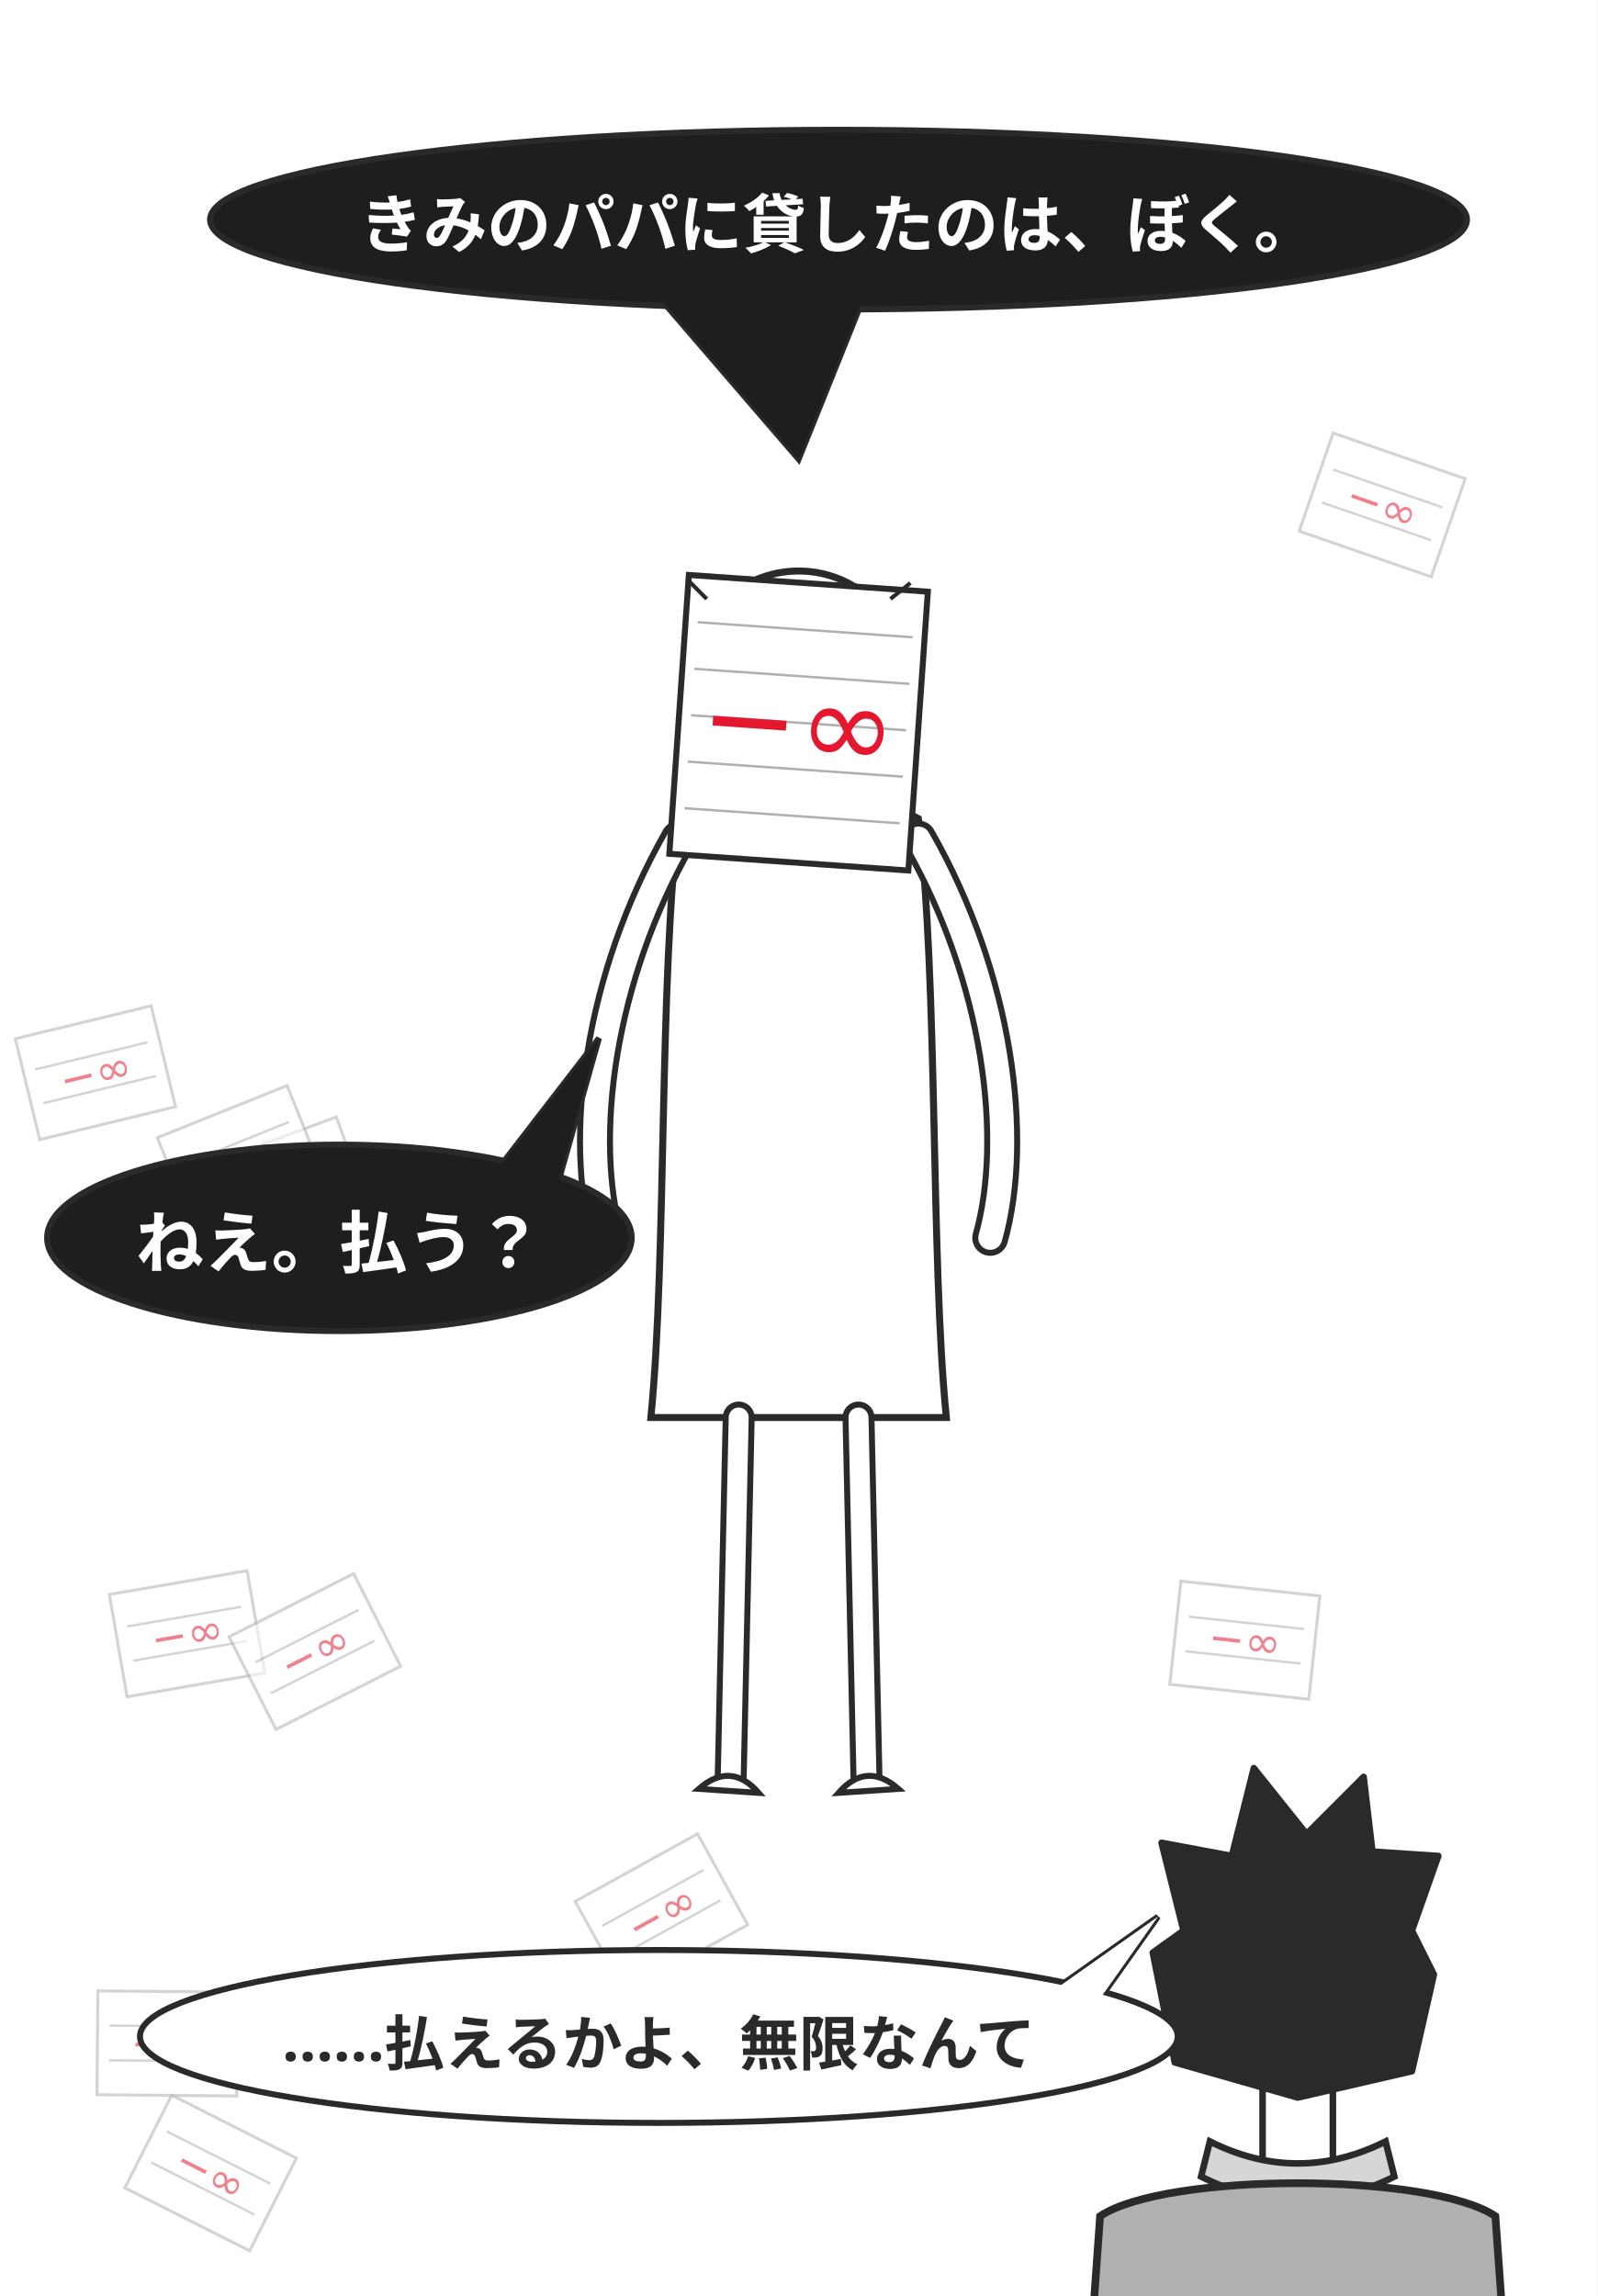
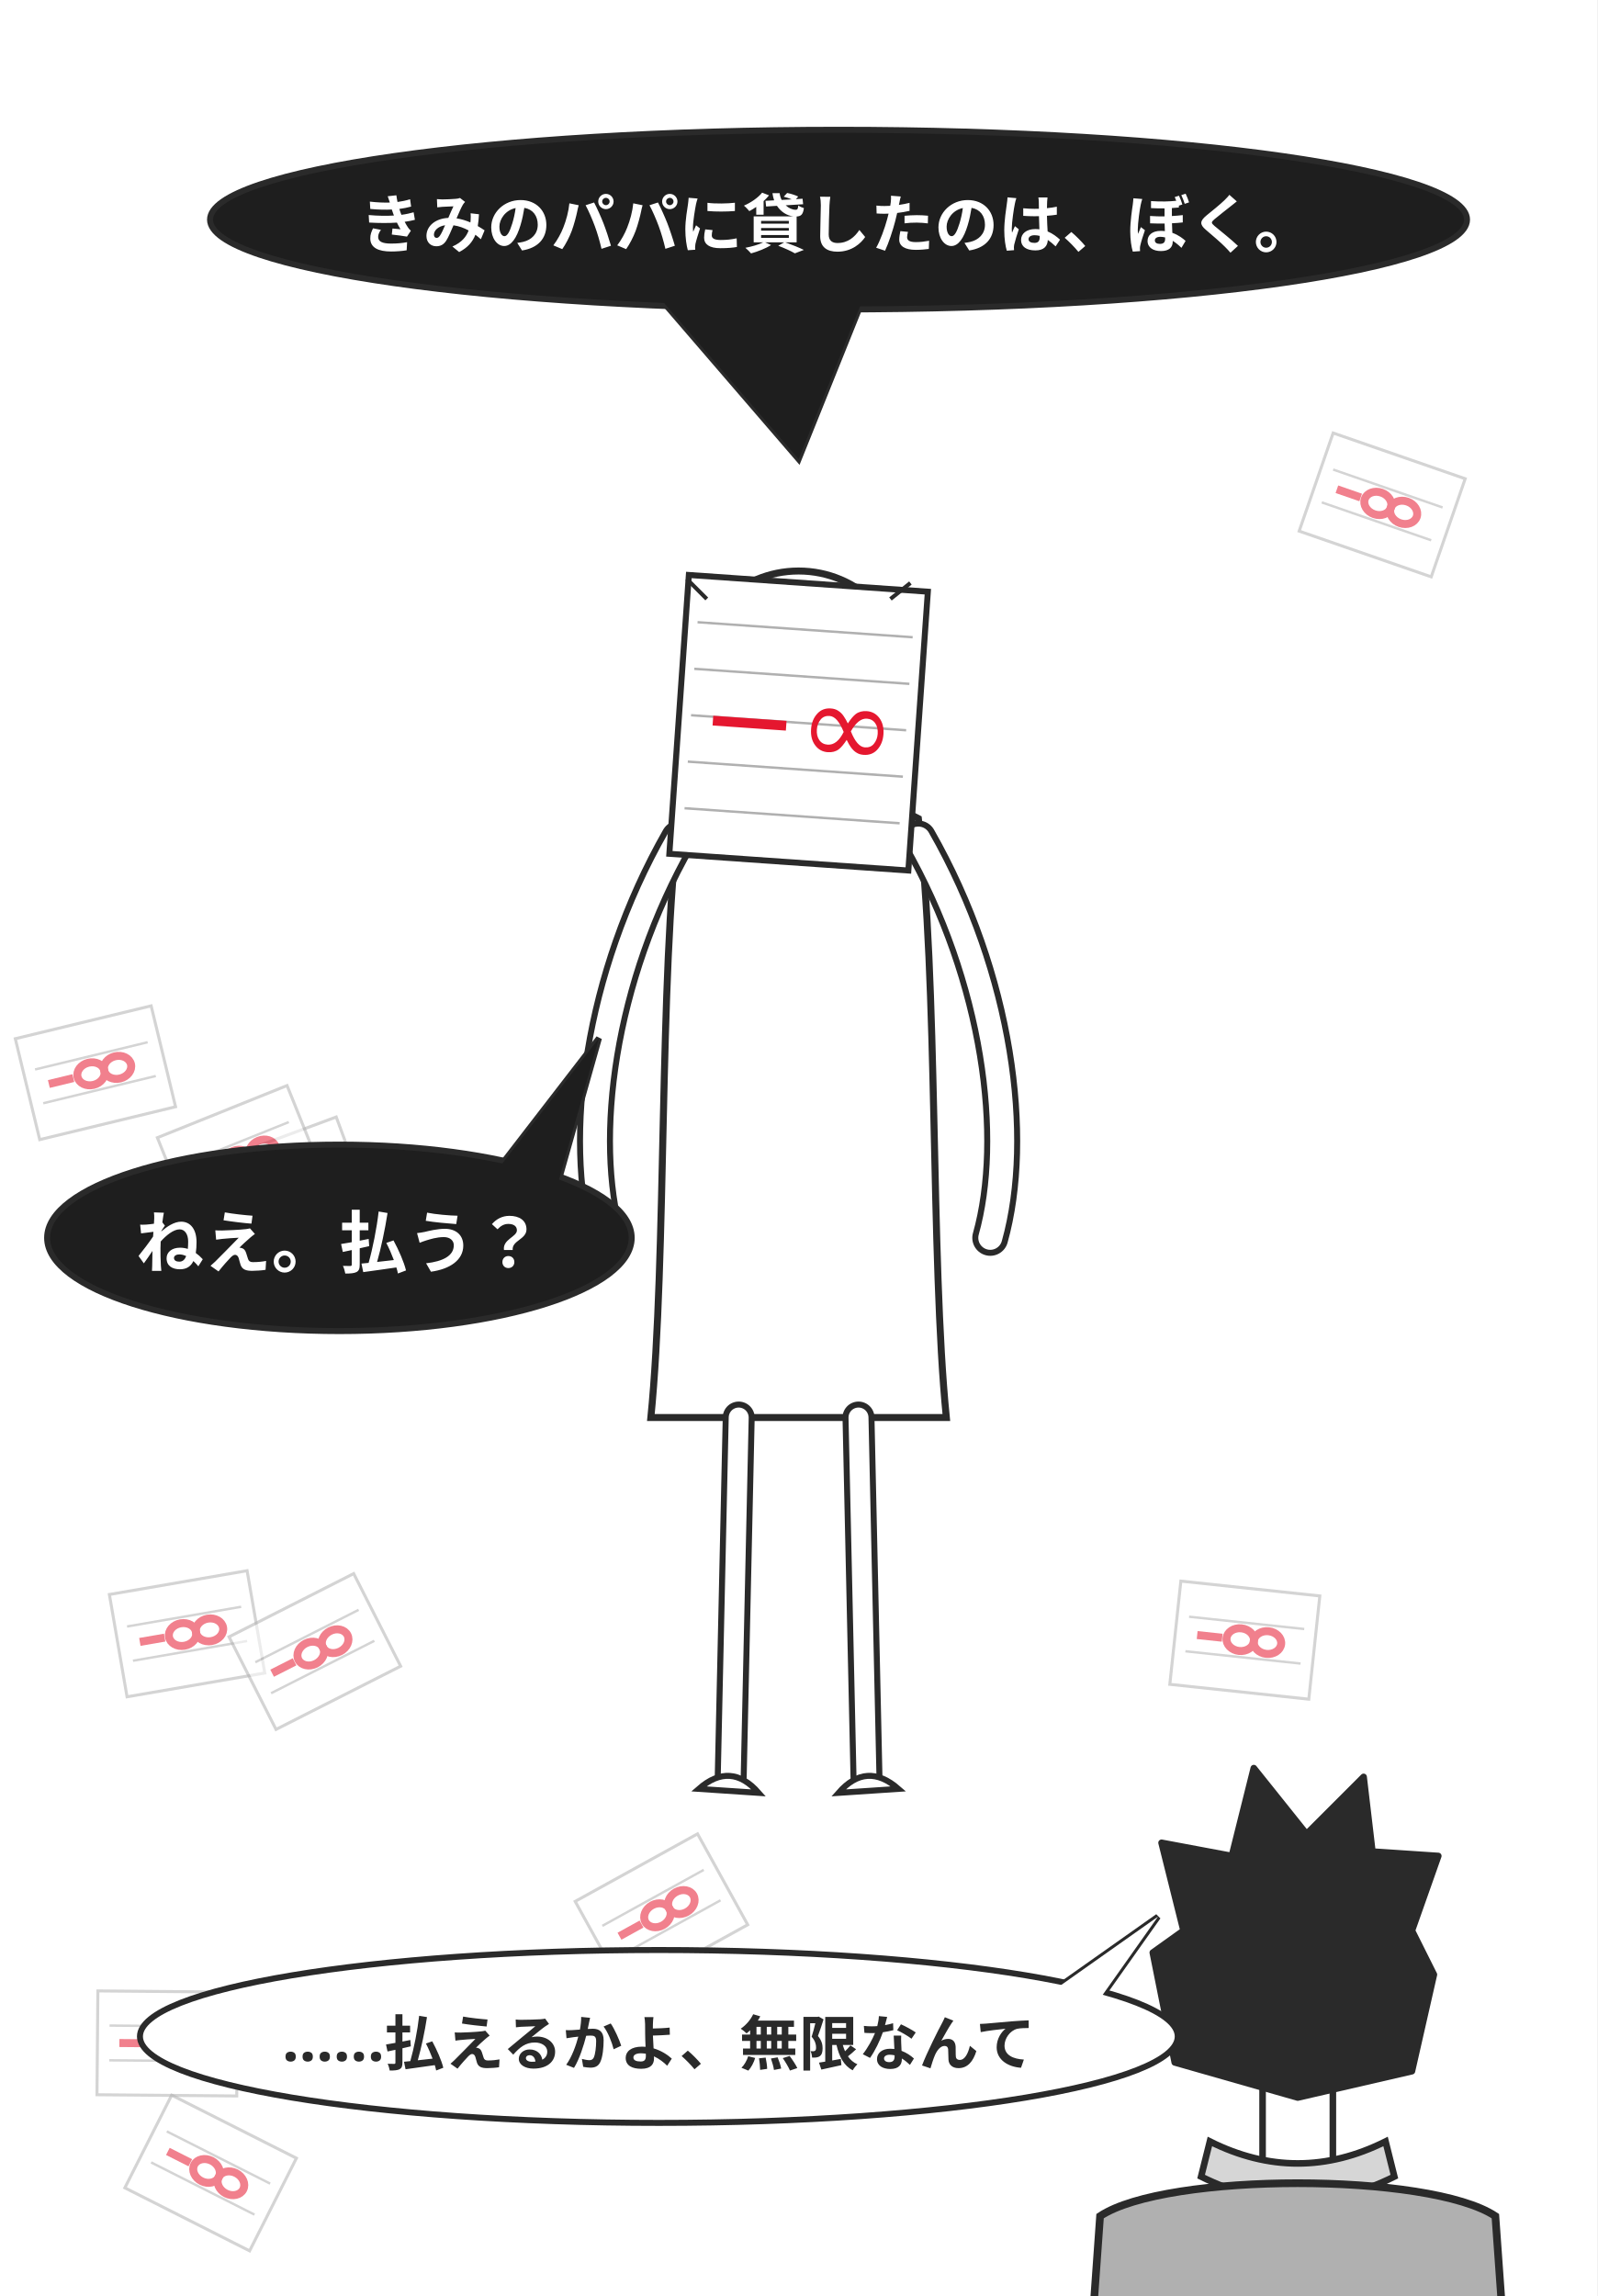
<svg xmlns="http://www.w3.org/2000/svg" viewBox="0 0 800 1150">
  <rect width="800" height="1150" fill="#FFFFFF" />
  <g transform="translate(47.8,537.3) rotate(-13.6)" opacity="0.55">
    <rect x="-35" y="-26" width="70" height="52" fill="#FFFFFF" stroke="#B0B0B0" stroke-width="1.5" />
    <line x1="-29" y1="-8.7" x2="29" y2="-8.7" stroke="#B0B0B0" stroke-width="1.2" />
    <line x1="-29" y1="8.7" x2="29" y2="8.7" stroke="#B0B0B0" stroke-width="1.2" />
-     <text x="0" y="0" font-family="Dela Gothic One, IPAGothic, sans-serif" font-size="21.8" fill="#E5172F" text-anchor="middle" dominant-baseline="central">−∞</text>
+     <g fill="none" stroke="#E5172F" stroke-width="4">
+       <line x1="-24" y1="0" x2="-11.4" y2="0" />
+       <ellipse cx="-2.3" cy="0" rx="6.9" ry="5.7" />
+       <ellipse cx="11.4" cy="0" rx="6.9" ry="5.7" />
+     </g>
  </g>
  <g transform="translate(623.5,821.5) rotate(6.1)" opacity="0.55">
    <rect x="-35" y="-26" width="70" height="52" fill="#FFFFFF" stroke="#B0B0B0" stroke-width="1.5" />
    <line x1="-29" y1="-8.7" x2="29" y2="-8.7" stroke="#B0B0B0" stroke-width="1.2" />
    <line x1="-29" y1="8.7" x2="29" y2="8.7" stroke="#B0B0B0" stroke-width="1.2" />
-     <text x="0" y="0" font-family="Dela Gothic One, IPAGothic, sans-serif" font-size="21.8" fill="#E5172F" text-anchor="middle" dominant-baseline="central">−∞</text>
+     <g fill="none" stroke="#E5172F" stroke-width="4">
+       <line x1="-24" y1="0" x2="-11.4" y2="0" />
+       <ellipse cx="-2.3" cy="0" rx="6.9" ry="5.7" />
+       <ellipse cx="11.4" cy="0" rx="6.9" ry="5.7" />
+     </g>
  </g>
  <g transform="translate(144.6,596) rotate(-20.3)" opacity="0.55">
    <rect x="-35" y="-26" width="70" height="52" fill="#FFFFFF" stroke="#B0B0B0" stroke-width="1.5" />
    <line x1="-29" y1="-8.7" x2="29" y2="-8.7" stroke="#B0B0B0" stroke-width="1.2" />
    <line x1="-29" y1="8.7" x2="29" y2="8.7" stroke="#B0B0B0" stroke-width="1.2" />
-     <text x="0" y="0" font-family="Dela Gothic One, IPAGothic, sans-serif" font-size="21.8" fill="#E5172F" text-anchor="middle" dominant-baseline="central">−∞</text>
+     <g fill="none" stroke="#E5172F" stroke-width="4">
+       <line x1="-24" y1="0" x2="-11.4" y2="0" />
+       <ellipse cx="-2.3" cy="0" rx="6.9" ry="5.7" />
+       <ellipse cx="11.4" cy="0" rx="6.9" ry="5.7" />
+     </g>
  </g>
  <g transform="translate(692.3,252.9) rotate(19.1)" opacity="0.55">
    <rect x="-35" y="-26" width="70" height="52" fill="#FFFFFF" stroke="#B0B0B0" stroke-width="1.5" />
    <line x1="-29" y1="-8.7" x2="29" y2="-8.7" stroke="#B0B0B0" stroke-width="1.2" />
    <line x1="-29" y1="8.7" x2="29" y2="8.7" stroke="#B0B0B0" stroke-width="1.2" />
-     <text x="0" y="0" font-family="Dela Gothic One, IPAGothic, sans-serif" font-size="21.8" fill="#E5172F" text-anchor="middle" dominant-baseline="central">−∞</text>
+     <g fill="none" stroke="#E5172F" stroke-width="4">
+       <line x1="-24" y1="0" x2="-11.4" y2="0" />
+       <ellipse cx="-2.3" cy="0" rx="6.9" ry="5.7" />
+       <ellipse cx="11.4" cy="0" rx="6.9" ry="5.7" />
+     </g>
  </g>
  <g transform="translate(93.7,818.3) rotate(-9.8)" opacity="0.55">
    <rect x="-35" y="-26" width="70" height="52" fill="#FFFFFF" stroke="#B0B0B0" stroke-width="1.5" />
    <line x1="-29" y1="-8.7" x2="29" y2="-8.7" stroke="#B0B0B0" stroke-width="1.2" />
    <line x1="-29" y1="8.7" x2="29" y2="8.7" stroke="#B0B0B0" stroke-width="1.2" />
-     <text x="0" y="0" font-family="Dela Gothic One, IPAGothic, sans-serif" font-size="21.8" fill="#E5172F" text-anchor="middle" dominant-baseline="central">−∞</text>
+     <g fill="none" stroke="#E5172F" stroke-width="4">
+       <line x1="-24" y1="0" x2="-11.4" y2="0" />
+       <ellipse cx="-2.3" cy="0" rx="6.9" ry="5.7" />
+       <ellipse cx="11.4" cy="0" rx="6.9" ry="5.7" />
+     </g>
  </g>
  <g transform="translate(331.3,958.2) rotate(-28.9)" opacity="0.55">
    <rect x="-35" y="-26" width="70" height="52" fill="#FFFFFF" stroke="#B0B0B0" stroke-width="1.5" />
    <line x1="-29" y1="-8.7" x2="29" y2="-8.7" stroke="#B0B0B0" stroke-width="1.2" />
    <line x1="-29" y1="8.7" x2="29" y2="8.7" stroke="#B0B0B0" stroke-width="1.2" />
-     <text x="0" y="0" font-family="Dela Gothic One, IPAGothic, sans-serif" font-size="21.8" fill="#E5172F" text-anchor="middle" dominant-baseline="central">−∞</text>
+     <g fill="none" stroke="#E5172F" stroke-width="4">
+       <line x1="-24" y1="0" x2="-11.4" y2="0" />
+       <ellipse cx="-2.3" cy="0" rx="6.9" ry="5.7" />
+       <ellipse cx="11.4" cy="0" rx="6.9" ry="5.7" />
+     </g>
  </g>
  <g transform="translate(83.8,1023.5) rotate(0.5)" opacity="0.55">
    <rect x="-35" y="-26" width="70" height="52" fill="#FFFFFF" stroke="#B0B0B0" stroke-width="1.5" />
    <line x1="-29" y1="-8.7" x2="29" y2="-8.7" stroke="#B0B0B0" stroke-width="1.2" />
    <line x1="-29" y1="8.7" x2="29" y2="8.7" stroke="#B0B0B0" stroke-width="1.2" />
-     <text x="0" y="0" font-family="Dela Gothic One, IPAGothic, sans-serif" font-size="21.8" fill="#E5172F" text-anchor="middle" dominant-baseline="central">−∞</text>
+     <g fill="none" stroke="#E5172F" stroke-width="4">
+       <line x1="-24" y1="0" x2="-11.4" y2="0" />
+       <ellipse cx="-2.3" cy="0" rx="6.9" ry="5.7" />
+       <ellipse cx="11.4" cy="0" rx="6.9" ry="5.7" />
+     </g>
  </g>
  <g transform="translate(105.5,1088.4) rotate(26.8)" opacity="0.55">
    <rect x="-35" y="-26" width="70" height="52" fill="#FFFFFF" stroke="#B0B0B0" stroke-width="1.5" />
    <line x1="-29" y1="-8.7" x2="29" y2="-8.7" stroke="#B0B0B0" stroke-width="1.2" />
    <line x1="-29" y1="8.7" x2="29" y2="8.7" stroke="#B0B0B0" stroke-width="1.2" />
-     <text x="0" y="0" font-family="Dela Gothic One, IPAGothic, sans-serif" font-size="21.8" fill="#E5172F" text-anchor="middle" dominant-baseline="central">−∞</text>
+     <g fill="none" stroke="#E5172F" stroke-width="4">
+       <line x1="-24" y1="0" x2="-11.4" y2="0" />
+       <ellipse cx="-2.3" cy="0" rx="6.9" ry="5.7" />
+       <ellipse cx="11.4" cy="0" rx="6.9" ry="5.7" />
+     </g>
  </g>
  <g transform="translate(121,580.9) rotate(-21.9)" opacity="0.55">
    <rect x="-35" y="-26" width="70" height="52" fill="#FFFFFF" stroke="#B0B0B0" stroke-width="1.5" />
    <line x1="-29" y1="-8.7" x2="29" y2="-8.7" stroke="#B0B0B0" stroke-width="1.2" />
    <line x1="-29" y1="8.7" x2="29" y2="8.7" stroke="#B0B0B0" stroke-width="1.2" />
-     <text x="0" y="0" font-family="Dela Gothic One, IPAGothic, sans-serif" font-size="21.8" fill="#E5172F" text-anchor="middle" dominant-baseline="central">−∞</text>
+     <g fill="none" stroke="#E5172F" stroke-width="4">
+       <line x1="-24" y1="0" x2="-11.4" y2="0" />
+       <ellipse cx="-2.3" cy="0" rx="6.9" ry="5.7" />
+       <ellipse cx="11.4" cy="0" rx="6.9" ry="5.7" />
+     </g>
  </g>
  <g transform="translate(157.7,827.2) rotate(-26.9)" opacity="0.55">
    <rect x="-35" y="-26" width="70" height="52" fill="#FFFFFF" stroke="#B0B0B0" stroke-width="1.5" />
    <line x1="-29" y1="-8.7" x2="29" y2="-8.7" stroke="#B0B0B0" stroke-width="1.2" />
    <line x1="-29" y1="8.7" x2="29" y2="8.7" stroke="#B0B0B0" stroke-width="1.2" />
-     <text x="0" y="0" font-family="Dela Gothic One, IPAGothic, sans-serif" font-size="21.8" fill="#E5172F" text-anchor="middle" dominant-baseline="central">−∞</text>
+     <g fill="none" stroke="#E5172F" stroke-width="4">
+       <line x1="-24" y1="0" x2="-11.4" y2="0" />
+       <ellipse cx="-2.3" cy="0" rx="6.9" ry="5.7" />
+       <ellipse cx="11.4" cy="0" rx="6.9" ry="5.7" />
+     </g>
  </g>
  <g transform="translate(400,370) rotate(0) scale(1,1)">
    <path d="M-60,40 C-70,120 -66,260 -74,340 L74,340 C66,260 70,120 60,40 C30,24 -30,24 -60,40 Z" fill="#FFFFFF" stroke="#2A2A2A" stroke-width="3.5" />
    <path d="M-60,50 C-100,120 -110,200 -96,250 M60,50 C100,120 110,200 96,250" fill="none" stroke="#2A2A2A" stroke-width="18" stroke-linecap="round" />
    <path d="M-60,50 C-100,120 -110,200 -96,250 M60,50 C100,120 110,200 96,250" fill="none" stroke="#FFFFFF" stroke-width="12" stroke-linecap="round" />
    <path d="M-30,340 L-34,520 M30,340 L34,520" stroke="#2A2A2A" stroke-width="16" stroke-linecap="round" />
    <path d="M-30,340 L-34,520 M30,340 L34,520" stroke="#FFFFFF" stroke-width="10" stroke-linecap="round" />
    <path d="M-50,526 Q-34,512 -20,528 Z M20,528 Q34,512 50,526 Z" fill="#FFFFFF" stroke="#2A2A2A" stroke-width="3" />
    <circle cx="0" cy="-30" r="54" fill="#FFFFFF" stroke="#2A2A2A" stroke-width="3.5" />
    <path d="M-56,-46 C-56,-90 56,-90 56,-46 L50,-60 L40,-48 L30,-66 L16,-50 L0,-70 L-16,-50 L-30,-66 L-42,-48 Z" fill="#2A2A2A" />
  </g>
  <g transform="translate(400,362) rotate(4)" opacity="1">
    <rect x="-60" y="-70" width="120" height="140" fill="#FFFFFF" stroke="#2A2A2A" stroke-width="3" />
    <line x1="-54" y1="-46.7" x2="54" y2="-46.7" stroke="#B0B0B0" stroke-width="1.2" />
    <line x1="-54" y1="-23.3" x2="54" y2="-23.3" stroke="#B0B0B0" stroke-width="1.2" />
    <line x1="-54" y1="0" x2="54" y2="0" stroke="#B0B0B0" stroke-width="1.2" />
    <line x1="-54" y1="23.3" x2="54" y2="23.3" stroke="#B0B0B0" stroke-width="1.2" />
    <line x1="-54" y1="46.7" x2="54" y2="46.7" stroke="#B0B0B0" stroke-width="1.2" />
    <text x="0" y="0" font-family="Dela Gothic One, IPAGothic, sans-serif" font-size="58.8" fill="#E5172F" text-anchor="middle" dominant-baseline="central">−∞</text>
  </g>
  <path d="M354,300 L344,290 M446,300 L456,292" stroke="#2A2A2A" stroke-width="2" />
  <g transform="translate(650,1000) rotate(0) scale(1.1,1.1)">
    <rect x="-16" y="40" width="32" height="40" fill="#FFFFFF" stroke="#2A2A2A" stroke-width="3" />
    <polygon points="-56,30 -66,-20 -52,-30 -62,-70 -30,-64 -20,-104 4,-74 30,-100 34,-66 64,-64 52,-30 62,-10 52,34 0,46" fill="#2A2A2A" stroke="#2A2A2A" stroke-width="3" stroke-linejoin="round" />
    <path d="M-40,66 Q0,86 40,66 L44,82 Q0,104 -44,82 Z" fill="#D6D6D6" stroke="#2A2A2A" stroke-width="3" />
    <path d="M-90,100 C-60,80 60,80 90,100 L100,240 L-100,240 Z" fill="#B0B0B0" stroke="#2A2A2A" stroke-width="3.5" />
  </g>
  <path d="M325.4,143.4 L400,230 L433.8,146" fill="#1E1E1E" stroke="#2A2A2A" stroke-width="3" />
  <ellipse cx="420" cy="110" rx="314.8" ry="45" fill="#1E1E1E" stroke="#2A2A2A" stroke-width="3" />
  <path d="M325.4,143.4 L400,230 L433.8,146 Z" fill="#1E1E1E" stroke="none" />
  <text x="420" y="110" font-family="Zen Kaku Gothic New, IPAGothic, sans-serif" font-size="32" font-weight="700" fill="#FFFFFF" text-anchor="middle" dominant-baseline="central">きみのパパに貸したのは、ぼく。</text>
  <path d="M276.2,604.2 L300,520 L245,591.3" fill="#1E1E1E" stroke="#2A2A2A" stroke-width="3" />
  <ellipse cx="170" cy="620" rx="146.4" ry="46.7" fill="#1E1E1E" stroke="#2A2A2A" stroke-width="3" />
  <path d="M276.2,604.2 L300,520 L245,591.3 Z" fill="#1E1E1E" stroke="none" />
  <text x="170" y="620" font-family="Zen Kaku Gothic New, IPAGothic, sans-serif" font-size="34" font-weight="700" fill="#FFFFFF" text-anchor="middle" dominant-baseline="central">ねえ。払う？</text>
  <path d="M537.9,1019.5 L580,960 L516.7,1004.7" fill="#FFFFFF" stroke="#2A2A2A" stroke-width="3" />
  <ellipse cx="330" cy="1020" rx="259.9" ry="43.3" fill="#FFFFFF" stroke="#2A2A2A" stroke-width="3" />
  <path d="M537.9,1019.5 L580,960 L516.7,1004.7 Z" fill="#FFFFFF" stroke="none" />
  <text x="330" y="1020" font-family="Zen Kaku Gothic New, IPAGothic, sans-serif" font-size="30" font-weight="700" fill="#2A2A2A" text-anchor="middle" dominant-baseline="central">……払えるかよ、無限なんて</text>
</svg>
